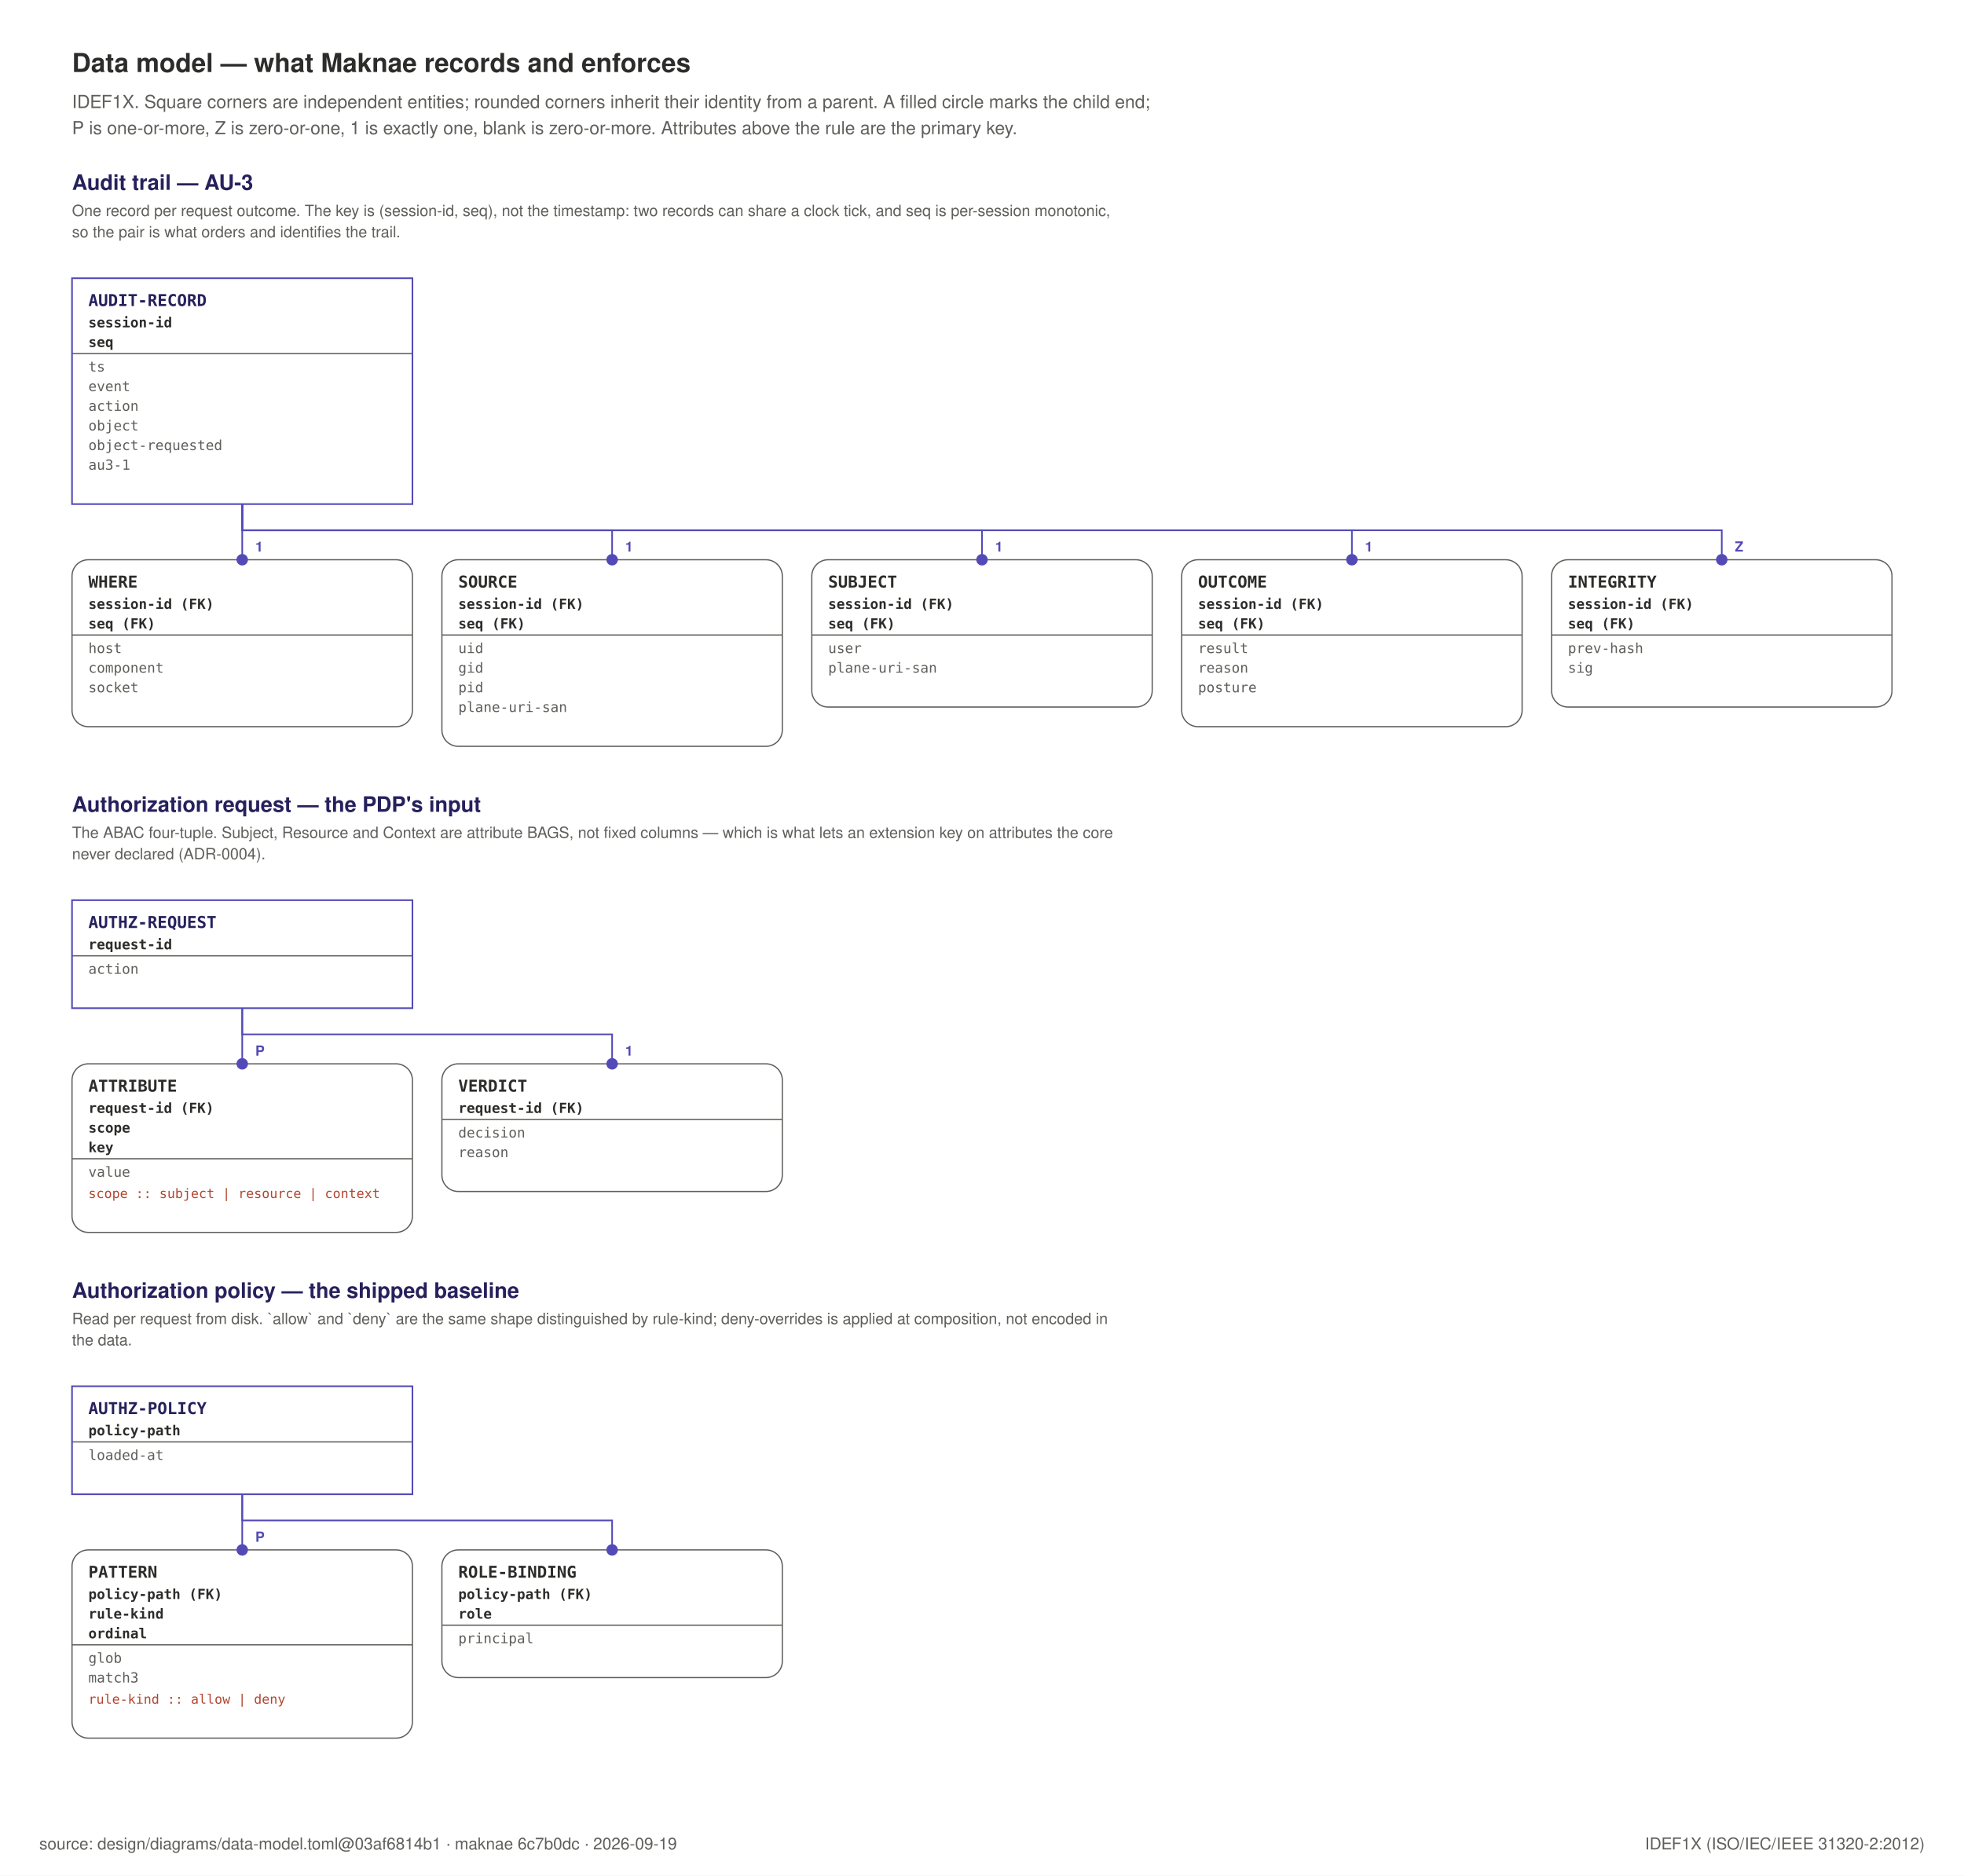
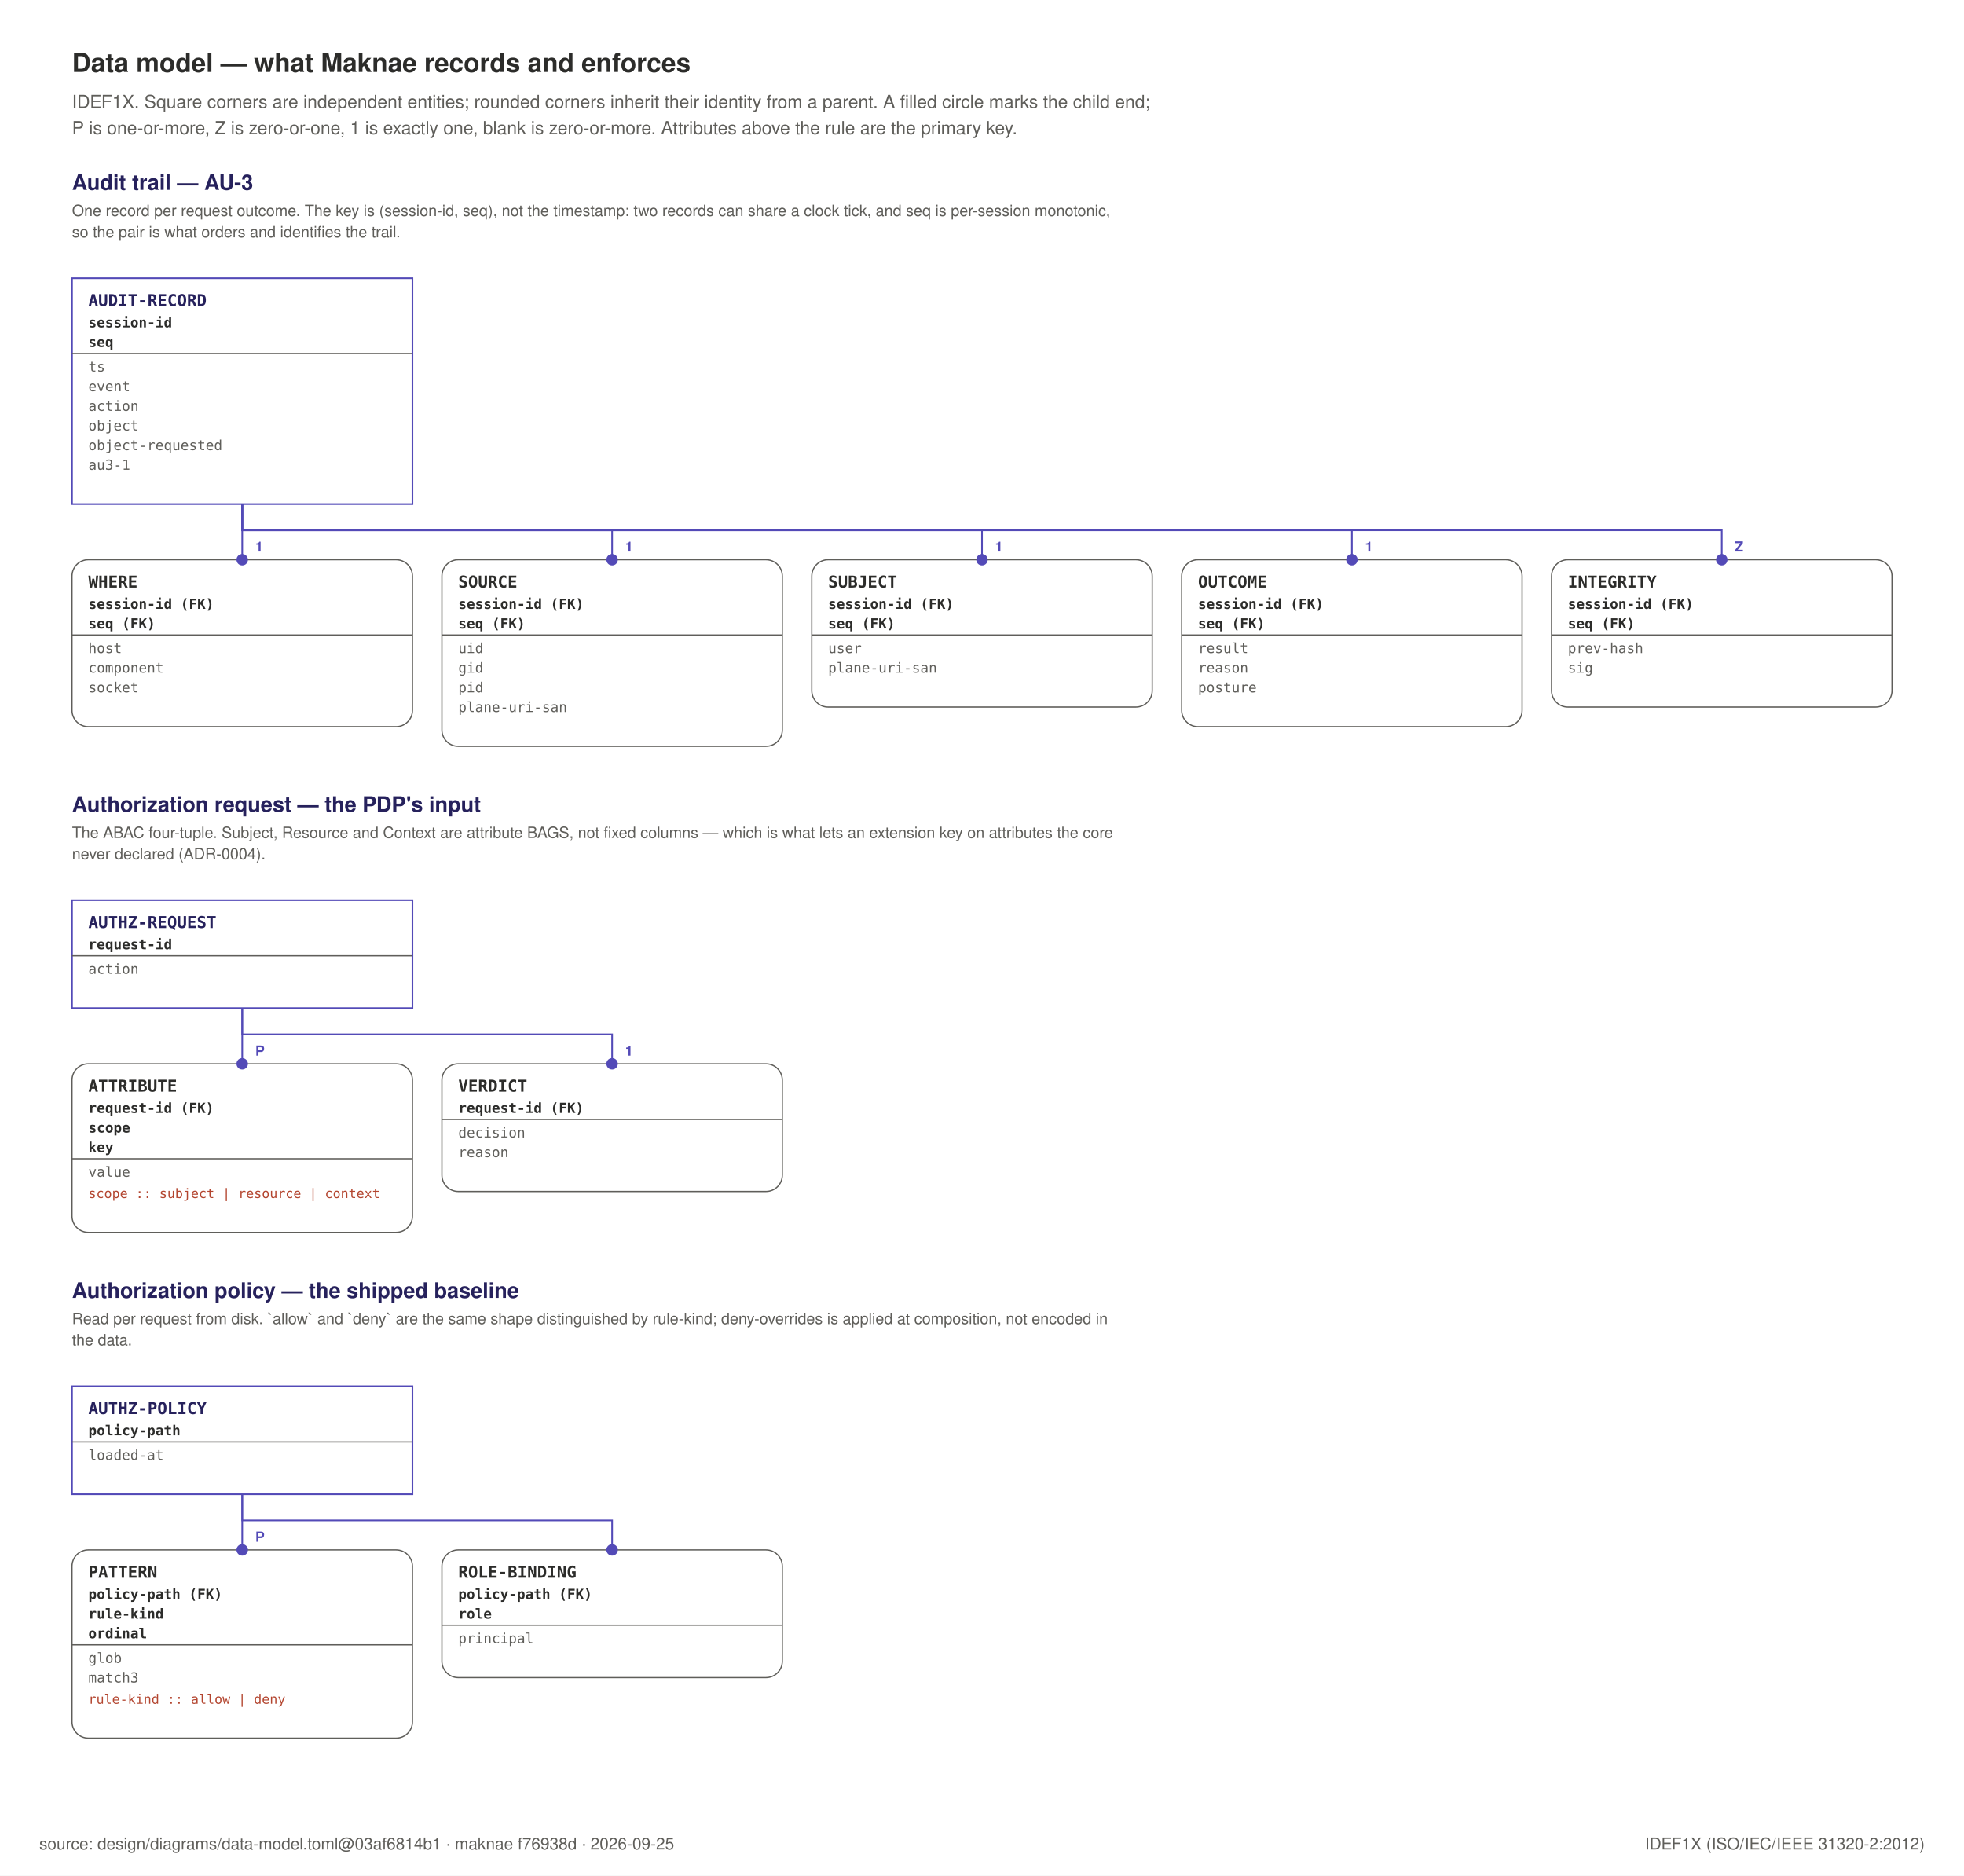
<svg xmlns="http://www.w3.org/2000/svg" width="1200" height="1146" viewBox="0 0 1200 1146" role="img">
  <rect x="0" y="0" width="1200" height="1146" fill="#FFFFFF" />
  <text x="44" y="44" text-anchor="start" font-family="Helvetica, Arial, sans-serif" font-size="16" font-weight="600" fill="#2C2C2A">Data model — what Maknae records and enforces</text>
  <text x="44" y="66" text-anchor="start" font-family="Helvetica, Arial, sans-serif" font-size="11" font-weight="400" fill="#5F5E5A">IDEF1X. Square corners are independent entities; rounded corners inherit their identity from a parent. A filled circle marks the child end;</text>
  <text x="44" y="82" text-anchor="start" font-family="Helvetica, Arial, sans-serif" font-size="11" font-weight="400" fill="#5F5E5A">P is one-or-more, Z is zero-or-one, 1 is exactly one, blank is zero-or-more. Attributes above the rule are the primary key.</text>
  <text x="44" y="116" text-anchor="start" font-family="Helvetica, Arial, sans-serif" font-size="13" font-weight="600" fill="#26215C">Audit trail — AU-3</text>
  <text x="44" y="132" text-anchor="start" font-family="Helvetica, Arial, sans-serif" font-size="9.5" font-weight="400" fill="#5F5E5A">One record per request outcome. The key is (session-id, seq), not the timestamp: two records can share a clock tick, and seq is per-session monotonic,</text>
  <text x="44" y="145" text-anchor="start" font-family="Helvetica, Arial, sans-serif" font-size="9.5" font-weight="400" fill="#5F5E5A">so the pair is what orders and identifies the trail.</text>
  <rect x="44" y="170" width="208" height="138" rx="0" fill="#FFFFFF" stroke="#534AB7" stroke-width="1" />
  <text x="54" y="187" text-anchor="start" font-family="ui-monospace, SFMono-Regular, Menlo, monospace" font-size="10" font-weight="700" fill="#26215C">AUDIT-RECORD</text>
  <text x="54" y="200" text-anchor="start" font-family="ui-monospace, SFMono-Regular, Menlo, monospace" font-size="8.5" font-weight="600" fill="#2C2C2A">session-id</text>
  <text x="54" y="212" text-anchor="start" font-family="ui-monospace, SFMono-Regular, Menlo, monospace" font-size="8.5" font-weight="600" fill="#2C2C2A">seq</text>
  <line x1="44" y1="216" x2="252" y2="216" stroke="#5F5E5A" stroke-width="0.75" />
  <text x="54" y="227" text-anchor="start" font-family="ui-monospace, SFMono-Regular, Menlo, monospace" font-size="8.5" font-weight="400" fill="#5F5E5A">ts</text>
  <text x="54" y="239" text-anchor="start" font-family="ui-monospace, SFMono-Regular, Menlo, monospace" font-size="8.5" font-weight="400" fill="#5F5E5A">event</text>
  <text x="54" y="251" text-anchor="start" font-family="ui-monospace, SFMono-Regular, Menlo, monospace" font-size="8.5" font-weight="400" fill="#5F5E5A">action</text>
  <text x="54" y="263" text-anchor="start" font-family="ui-monospace, SFMono-Regular, Menlo, monospace" font-size="8.5" font-weight="400" fill="#5F5E5A">object</text>
  <text x="54" y="275" text-anchor="start" font-family="ui-monospace, SFMono-Regular, Menlo, monospace" font-size="8.5" font-weight="400" fill="#5F5E5A">object-requested</text>
  <text x="54" y="287" text-anchor="start" font-family="ui-monospace, SFMono-Regular, Menlo, monospace" font-size="8.5" font-weight="400" fill="#5F5E5A">au3-1</text>
  <rect x="44" y="342" width="208" height="102" rx="10" fill="#FFFFFF" stroke="#5F5E5A" stroke-width="0.75" />
  <text x="54" y="359" text-anchor="start" font-family="ui-monospace, SFMono-Regular, Menlo, monospace" font-size="10" font-weight="700" fill="#2C2C2A">WHERE</text>
  <text x="54" y="372" text-anchor="start" font-family="ui-monospace, SFMono-Regular, Menlo, monospace" font-size="8.5" font-weight="600" fill="#2C2C2A">session-id (FK)</text>
  <text x="54" y="384" text-anchor="start" font-family="ui-monospace, SFMono-Regular, Menlo, monospace" font-size="8.5" font-weight="600" fill="#2C2C2A">seq (FK)</text>
  <line x1="44" y1="388" x2="252" y2="388" stroke="#5F5E5A" stroke-width="0.75" />
  <text x="54" y="399" text-anchor="start" font-family="ui-monospace, SFMono-Regular, Menlo, monospace" font-size="8.5" font-weight="400" fill="#5F5E5A">host</text>
  <text x="54" y="411" text-anchor="start" font-family="ui-monospace, SFMono-Regular, Menlo, monospace" font-size="8.5" font-weight="400" fill="#5F5E5A">component</text>
  <text x="54" y="423" text-anchor="start" font-family="ui-monospace, SFMono-Regular, Menlo, monospace" font-size="8.5" font-weight="400" fill="#5F5E5A">socket</text>
  <rect x="270" y="342" width="208" height="114" rx="10" fill="#FFFFFF" stroke="#5F5E5A" stroke-width="0.75" />
  <text x="280" y="359" text-anchor="start" font-family="ui-monospace, SFMono-Regular, Menlo, monospace" font-size="10" font-weight="700" fill="#2C2C2A">SOURCE</text>
  <text x="280" y="372" text-anchor="start" font-family="ui-monospace, SFMono-Regular, Menlo, monospace" font-size="8.5" font-weight="600" fill="#2C2C2A">session-id (FK)</text>
  <text x="280" y="384" text-anchor="start" font-family="ui-monospace, SFMono-Regular, Menlo, monospace" font-size="8.5" font-weight="600" fill="#2C2C2A">seq (FK)</text>
  <line x1="270" y1="388" x2="478" y2="388" stroke="#5F5E5A" stroke-width="0.75" />
  <text x="280" y="399" text-anchor="start" font-family="ui-monospace, SFMono-Regular, Menlo, monospace" font-size="8.5" font-weight="400" fill="#5F5E5A">uid</text>
  <text x="280" y="411" text-anchor="start" font-family="ui-monospace, SFMono-Regular, Menlo, monospace" font-size="8.5" font-weight="400" fill="#5F5E5A">gid</text>
  <text x="280" y="423" text-anchor="start" font-family="ui-monospace, SFMono-Regular, Menlo, monospace" font-size="8.5" font-weight="400" fill="#5F5E5A">pid</text>
  <text x="280" y="435" text-anchor="start" font-family="ui-monospace, SFMono-Regular, Menlo, monospace" font-size="8.5" font-weight="400" fill="#5F5E5A">plane-uri-san</text>
  <rect x="496" y="342" width="208" height="90" rx="10" fill="#FFFFFF" stroke="#5F5E5A" stroke-width="0.75" />
  <text x="506" y="359" text-anchor="start" font-family="ui-monospace, SFMono-Regular, Menlo, monospace" font-size="10" font-weight="700" fill="#2C2C2A">SUBJECT</text>
  <text x="506" y="372" text-anchor="start" font-family="ui-monospace, SFMono-Regular, Menlo, monospace" font-size="8.5" font-weight="600" fill="#2C2C2A">session-id (FK)</text>
  <text x="506" y="384" text-anchor="start" font-family="ui-monospace, SFMono-Regular, Menlo, monospace" font-size="8.5" font-weight="600" fill="#2C2C2A">seq (FK)</text>
  <line x1="496" y1="388" x2="704" y2="388" stroke="#5F5E5A" stroke-width="0.75" />
  <text x="506" y="399" text-anchor="start" font-family="ui-monospace, SFMono-Regular, Menlo, monospace" font-size="8.5" font-weight="400" fill="#5F5E5A">user</text>
  <text x="506" y="411" text-anchor="start" font-family="ui-monospace, SFMono-Regular, Menlo, monospace" font-size="8.5" font-weight="400" fill="#5F5E5A">plane-uri-san</text>
  <rect x="722" y="342" width="208" height="102" rx="10" fill="#FFFFFF" stroke="#5F5E5A" stroke-width="0.75" />
  <text x="732" y="359" text-anchor="start" font-family="ui-monospace, SFMono-Regular, Menlo, monospace" font-size="10" font-weight="700" fill="#2C2C2A">OUTCOME</text>
  <text x="732" y="372" text-anchor="start" font-family="ui-monospace, SFMono-Regular, Menlo, monospace" font-size="8.5" font-weight="600" fill="#2C2C2A">session-id (FK)</text>
  <text x="732" y="384" text-anchor="start" font-family="ui-monospace, SFMono-Regular, Menlo, monospace" font-size="8.5" font-weight="600" fill="#2C2C2A">seq (FK)</text>
  <line x1="722" y1="388" x2="930" y2="388" stroke="#5F5E5A" stroke-width="0.75" />
  <text x="732" y="399" text-anchor="start" font-family="ui-monospace, SFMono-Regular, Menlo, monospace" font-size="8.5" font-weight="400" fill="#5F5E5A">result</text>
  <text x="732" y="411" text-anchor="start" font-family="ui-monospace, SFMono-Regular, Menlo, monospace" font-size="8.5" font-weight="400" fill="#5F5E5A">reason</text>
  <text x="732" y="423" text-anchor="start" font-family="ui-monospace, SFMono-Regular, Menlo, monospace" font-size="8.5" font-weight="400" fill="#5F5E5A">posture</text>
  <rect x="948" y="342" width="208" height="90" rx="10" fill="#FFFFFF" stroke="#5F5E5A" stroke-width="0.75" />
  <text x="958" y="359" text-anchor="start" font-family="ui-monospace, SFMono-Regular, Menlo, monospace" font-size="10" font-weight="700" fill="#2C2C2A">INTEGRITY</text>
  <text x="958" y="372" text-anchor="start" font-family="ui-monospace, SFMono-Regular, Menlo, monospace" font-size="8.5" font-weight="600" fill="#2C2C2A">session-id (FK)</text>
  <text x="958" y="384" text-anchor="start" font-family="ui-monospace, SFMono-Regular, Menlo, monospace" font-size="8.5" font-weight="600" fill="#2C2C2A">seq (FK)</text>
  <line x1="948" y1="388" x2="1156" y2="388" stroke="#5F5E5A" stroke-width="0.75" />
  <text x="958" y="399" text-anchor="start" font-family="ui-monospace, SFMono-Regular, Menlo, monospace" font-size="8.5" font-weight="400" fill="#5F5E5A">prev-hash</text>
  <text x="958" y="411" text-anchor="start" font-family="ui-monospace, SFMono-Regular, Menlo, monospace" font-size="8.5" font-weight="400" fill="#5F5E5A">sig</text>
  <text x="44" y="496" text-anchor="start" font-family="Helvetica, Arial, sans-serif" font-size="13" font-weight="600" fill="#26215C">Authorization request — the PDP's input</text>
  <text x="44" y="512" text-anchor="start" font-family="Helvetica, Arial, sans-serif" font-size="9.5" font-weight="400" fill="#5F5E5A">The ABAC four-tuple. Subject, Resource and Context are attribute BAGS, not fixed columns — which is what lets an extension key on attributes the core</text>
  <text x="44" y="525" text-anchor="start" font-family="Helvetica, Arial, sans-serif" font-size="9.5" font-weight="400" fill="#5F5E5A">never declared (ADR-0004).</text>
  <rect x="44" y="550" width="208" height="66" rx="0" fill="#FFFFFF" stroke="#534AB7" stroke-width="1" />
  <text x="54" y="567" text-anchor="start" font-family="ui-monospace, SFMono-Regular, Menlo, monospace" font-size="10" font-weight="700" fill="#26215C">AUTHZ-REQUEST</text>
  <text x="54" y="580" text-anchor="start" font-family="ui-monospace, SFMono-Regular, Menlo, monospace" font-size="8.5" font-weight="600" fill="#2C2C2A">request-id</text>
  <line x1="44" y1="584" x2="252" y2="584" stroke="#5F5E5A" stroke-width="0.75" />
  <text x="54" y="595" text-anchor="start" font-family="ui-monospace, SFMono-Regular, Menlo, monospace" font-size="8.5" font-weight="400" fill="#5F5E5A">action</text>
  <rect x="44" y="650" width="208" height="103" rx="10" fill="#FFFFFF" stroke="#5F5E5A" stroke-width="0.75" />
  <text x="54" y="667" text-anchor="start" font-family="ui-monospace, SFMono-Regular, Menlo, monospace" font-size="10" font-weight="700" fill="#2C2C2A">ATTRIBUTE</text>
  <text x="54" y="680" text-anchor="start" font-family="ui-monospace, SFMono-Regular, Menlo, monospace" font-size="8.5" font-weight="600" fill="#2C2C2A">request-id (FK)</text>
  <text x="54" y="692" text-anchor="start" font-family="ui-monospace, SFMono-Regular, Menlo, monospace" font-size="8.5" font-weight="600" fill="#2C2C2A">scope</text>
  <text x="54" y="704" text-anchor="start" font-family="ui-monospace, SFMono-Regular, Menlo, monospace" font-size="8.5" font-weight="600" fill="#2C2C2A">key</text>
  <line x1="44" y1="708" x2="252" y2="708" stroke="#5F5E5A" stroke-width="0.75" />
  <text x="54" y="719" text-anchor="start" font-family="ui-monospace, SFMono-Regular, Menlo, monospace" font-size="8.5" font-weight="400" fill="#5F5E5A">value</text>
  <text x="54" y="732" text-anchor="start" font-family="ui-monospace, SFMono-Regular, Menlo, monospace" font-size="8" font-weight="400" fill="#B3452F">scope :: subject | resource | context</text>
  <rect x="270" y="650" width="208" height="78" rx="10" fill="#FFFFFF" stroke="#5F5E5A" stroke-width="0.75" />
  <text x="280" y="667" text-anchor="start" font-family="ui-monospace, SFMono-Regular, Menlo, monospace" font-size="10" font-weight="700" fill="#2C2C2A">VERDICT</text>
  <text x="280" y="680" text-anchor="start" font-family="ui-monospace, SFMono-Regular, Menlo, monospace" font-size="8.5" font-weight="600" fill="#2C2C2A">request-id (FK)</text>
  <line x1="270" y1="684" x2="478" y2="684" stroke="#5F5E5A" stroke-width="0.75" />
  <text x="280" y="695" text-anchor="start" font-family="ui-monospace, SFMono-Regular, Menlo, monospace" font-size="8.5" font-weight="400" fill="#5F5E5A">decision</text>
  <text x="280" y="707" text-anchor="start" font-family="ui-monospace, SFMono-Regular, Menlo, monospace" font-size="8.5" font-weight="400" fill="#5F5E5A">reason</text>
  <text x="44" y="793" text-anchor="start" font-family="Helvetica, Arial, sans-serif" font-size="13" font-weight="600" fill="#26215C">Authorization policy — the shipped baseline</text>
  <text x="44" y="809" text-anchor="start" font-family="Helvetica, Arial, sans-serif" font-size="9.5" font-weight="400" fill="#5F5E5A">Read per request from disk. `allow` and `deny` are the same shape distinguished by rule-kind; deny-overrides is applied at composition, not encoded in</text>
  <text x="44" y="822" text-anchor="start" font-family="Helvetica, Arial, sans-serif" font-size="9.5" font-weight="400" fill="#5F5E5A">the data.</text>
  <rect x="44" y="847" width="208" height="66" rx="0" fill="#FFFFFF" stroke="#534AB7" stroke-width="1" />
  <text x="54" y="864" text-anchor="start" font-family="ui-monospace, SFMono-Regular, Menlo, monospace" font-size="10" font-weight="700" fill="#26215C">AUTHZ-POLICY</text>
  <text x="54" y="877" text-anchor="start" font-family="ui-monospace, SFMono-Regular, Menlo, monospace" font-size="8.5" font-weight="600" fill="#2C2C2A">policy-path</text>
  <line x1="44" y1="881" x2="252" y2="881" stroke="#5F5E5A" stroke-width="0.75" />
  <text x="54" y="892" text-anchor="start" font-family="ui-monospace, SFMono-Regular, Menlo, monospace" font-size="8.5" font-weight="400" fill="#5F5E5A">loaded-at</text>
  <rect x="44" y="947" width="208" height="115" rx="10" fill="#FFFFFF" stroke="#5F5E5A" stroke-width="0.75" />
  <text x="54" y="964" text-anchor="start" font-family="ui-monospace, SFMono-Regular, Menlo, monospace" font-size="10" font-weight="700" fill="#2C2C2A">PATTERN</text>
  <text x="54" y="977" text-anchor="start" font-family="ui-monospace, SFMono-Regular, Menlo, monospace" font-size="8.5" font-weight="600" fill="#2C2C2A">policy-path (FK)</text>
  <text x="54" y="989" text-anchor="start" font-family="ui-monospace, SFMono-Regular, Menlo, monospace" font-size="8.5" font-weight="600" fill="#2C2C2A">rule-kind</text>
  <text x="54" y="1001" text-anchor="start" font-family="ui-monospace, SFMono-Regular, Menlo, monospace" font-size="8.5" font-weight="600" fill="#2C2C2A">ordinal</text>
  <line x1="44" y1="1005" x2="252" y2="1005" stroke="#5F5E5A" stroke-width="0.75" />
  <text x="54" y="1016" text-anchor="start" font-family="ui-monospace, SFMono-Regular, Menlo, monospace" font-size="8.5" font-weight="400" fill="#5F5E5A">glob</text>
  <text x="54" y="1028" text-anchor="start" font-family="ui-monospace, SFMono-Regular, Menlo, monospace" font-size="8.5" font-weight="400" fill="#5F5E5A">match3</text>
  <text x="54" y="1041" text-anchor="start" font-family="ui-monospace, SFMono-Regular, Menlo, monospace" font-size="8" font-weight="400" fill="#B3452F">rule-kind :: allow | deny</text>
  <rect x="270" y="947" width="208" height="78" rx="10" fill="#FFFFFF" stroke="#5F5E5A" stroke-width="0.75" />
  <text x="280" y="964" text-anchor="start" font-family="ui-monospace, SFMono-Regular, Menlo, monospace" font-size="10" font-weight="700" fill="#2C2C2A">ROLE-BINDING</text>
  <text x="280" y="977" text-anchor="start" font-family="ui-monospace, SFMono-Regular, Menlo, monospace" font-size="8.5" font-weight="600" fill="#2C2C2A">policy-path (FK)</text>
  <text x="280" y="989" text-anchor="start" font-family="ui-monospace, SFMono-Regular, Menlo, monospace" font-size="8.5" font-weight="600" fill="#2C2C2A">role</text>
  <line x1="270" y1="993" x2="478" y2="993" stroke="#5F5E5A" stroke-width="0.75" />
  <text x="280" y="1004" text-anchor="start" font-family="ui-monospace, SFMono-Regular, Menlo, monospace" font-size="8.5" font-weight="400" fill="#5F5E5A">principal</text>
  <path d="M 148.0 308 V 324 H 148.0 V 342" fill="none" stroke="#534AB7" stroke-width="1" />
  <circle cx="148.0" cy="342" r="3.5" fill="#534AB7" />
  <text x="156.0" y="337" text-anchor="start" font-family="Helvetica, Arial, sans-serif" font-size="8.5" font-weight="700" fill="#534AB7">1</text>
  <path d="M 148.0 308 V 324 H 374.0 V 342" fill="none" stroke="#534AB7" stroke-width="1" />
  <circle cx="374.0" cy="342" r="3.5" fill="#534AB7" />
  <text x="382.0" y="337" text-anchor="start" font-family="Helvetica, Arial, sans-serif" font-size="8.5" font-weight="700" fill="#534AB7">1</text>
  <path d="M 148.0 308 V 324 H 600.0 V 342" fill="none" stroke="#534AB7" stroke-width="1" />
  <circle cx="600.0" cy="342" r="3.5" fill="#534AB7" />
  <text x="608.0" y="337" text-anchor="start" font-family="Helvetica, Arial, sans-serif" font-size="8.5" font-weight="700" fill="#534AB7">1</text>
  <path d="M 148.0 308 V 324 H 826.0 V 342" fill="none" stroke="#534AB7" stroke-width="1" />
  <circle cx="826.0" cy="342" r="3.5" fill="#534AB7" />
  <text x="834.0" y="337" text-anchor="start" font-family="Helvetica, Arial, sans-serif" font-size="8.5" font-weight="700" fill="#534AB7">1</text>
  <path d="M 148.0 308 V 324 H 1052.0 V 342" fill="none" stroke="#534AB7" stroke-width="1" />
  <circle cx="1052.0" cy="342" r="3.5" fill="#534AB7" />
  <text x="1060.0" y="337" text-anchor="start" font-family="Helvetica, Arial, sans-serif" font-size="8.5" font-weight="700" fill="#534AB7">Z</text>
  <path d="M 148.0 616 V 632 H 148.0 V 650" fill="none" stroke="#534AB7" stroke-width="1" />
  <circle cx="148.0" cy="650" r="3.5" fill="#534AB7" />
  <text x="156.0" y="645" text-anchor="start" font-family="Helvetica, Arial, sans-serif" font-size="8.5" font-weight="700" fill="#534AB7">P</text>
  <path d="M 148.0 616 V 632 H 374.0 V 650" fill="none" stroke="#534AB7" stroke-width="1" />
  <circle cx="374.0" cy="650" r="3.5" fill="#534AB7" />
  <text x="382.0" y="645" text-anchor="start" font-family="Helvetica, Arial, sans-serif" font-size="8.5" font-weight="700" fill="#534AB7">1</text>
  <path d="M 148.0 913 V 929 H 148.0 V 947" fill="none" stroke="#534AB7" stroke-width="1" />
  <circle cx="148.0" cy="947" r="3.5" fill="#534AB7" />
  <text x="156.0" y="942" text-anchor="start" font-family="Helvetica, Arial, sans-serif" font-size="8.5" font-weight="700" fill="#534AB7">P</text>
  <path d="M 148.0 913 V 929 H 374.0 V 947" fill="none" stroke="#534AB7" stroke-width="1" />
  <circle cx="374.0" cy="947" r="3.5" fill="#534AB7" />
-   <text x="24" y="1130" text-anchor="start" font-family="Helvetica, Arial, sans-serif" font-size="10" font-weight="400" fill="#5F5E5A">source: design/diagrams/data-model.toml@03af6814b1 · maknae 6c7b0dc · 2026-09-19</text>
+   <text x="24" y="1130" text-anchor="start" font-family="Helvetica, Arial, sans-serif" font-size="10" font-weight="400" fill="#5F5E5A">source: design/diagrams/data-model.toml@03af6814b1 · maknae f76938d · 2026-09-25</text>
  <text x="1176" y="1130" text-anchor="end" font-family="Helvetica, Arial, sans-serif" font-size="10" font-weight="400" fill="#5F5E5A">IDEF1X (ISO/IEC/IEEE 31320-2:2012)</text>
</svg>
